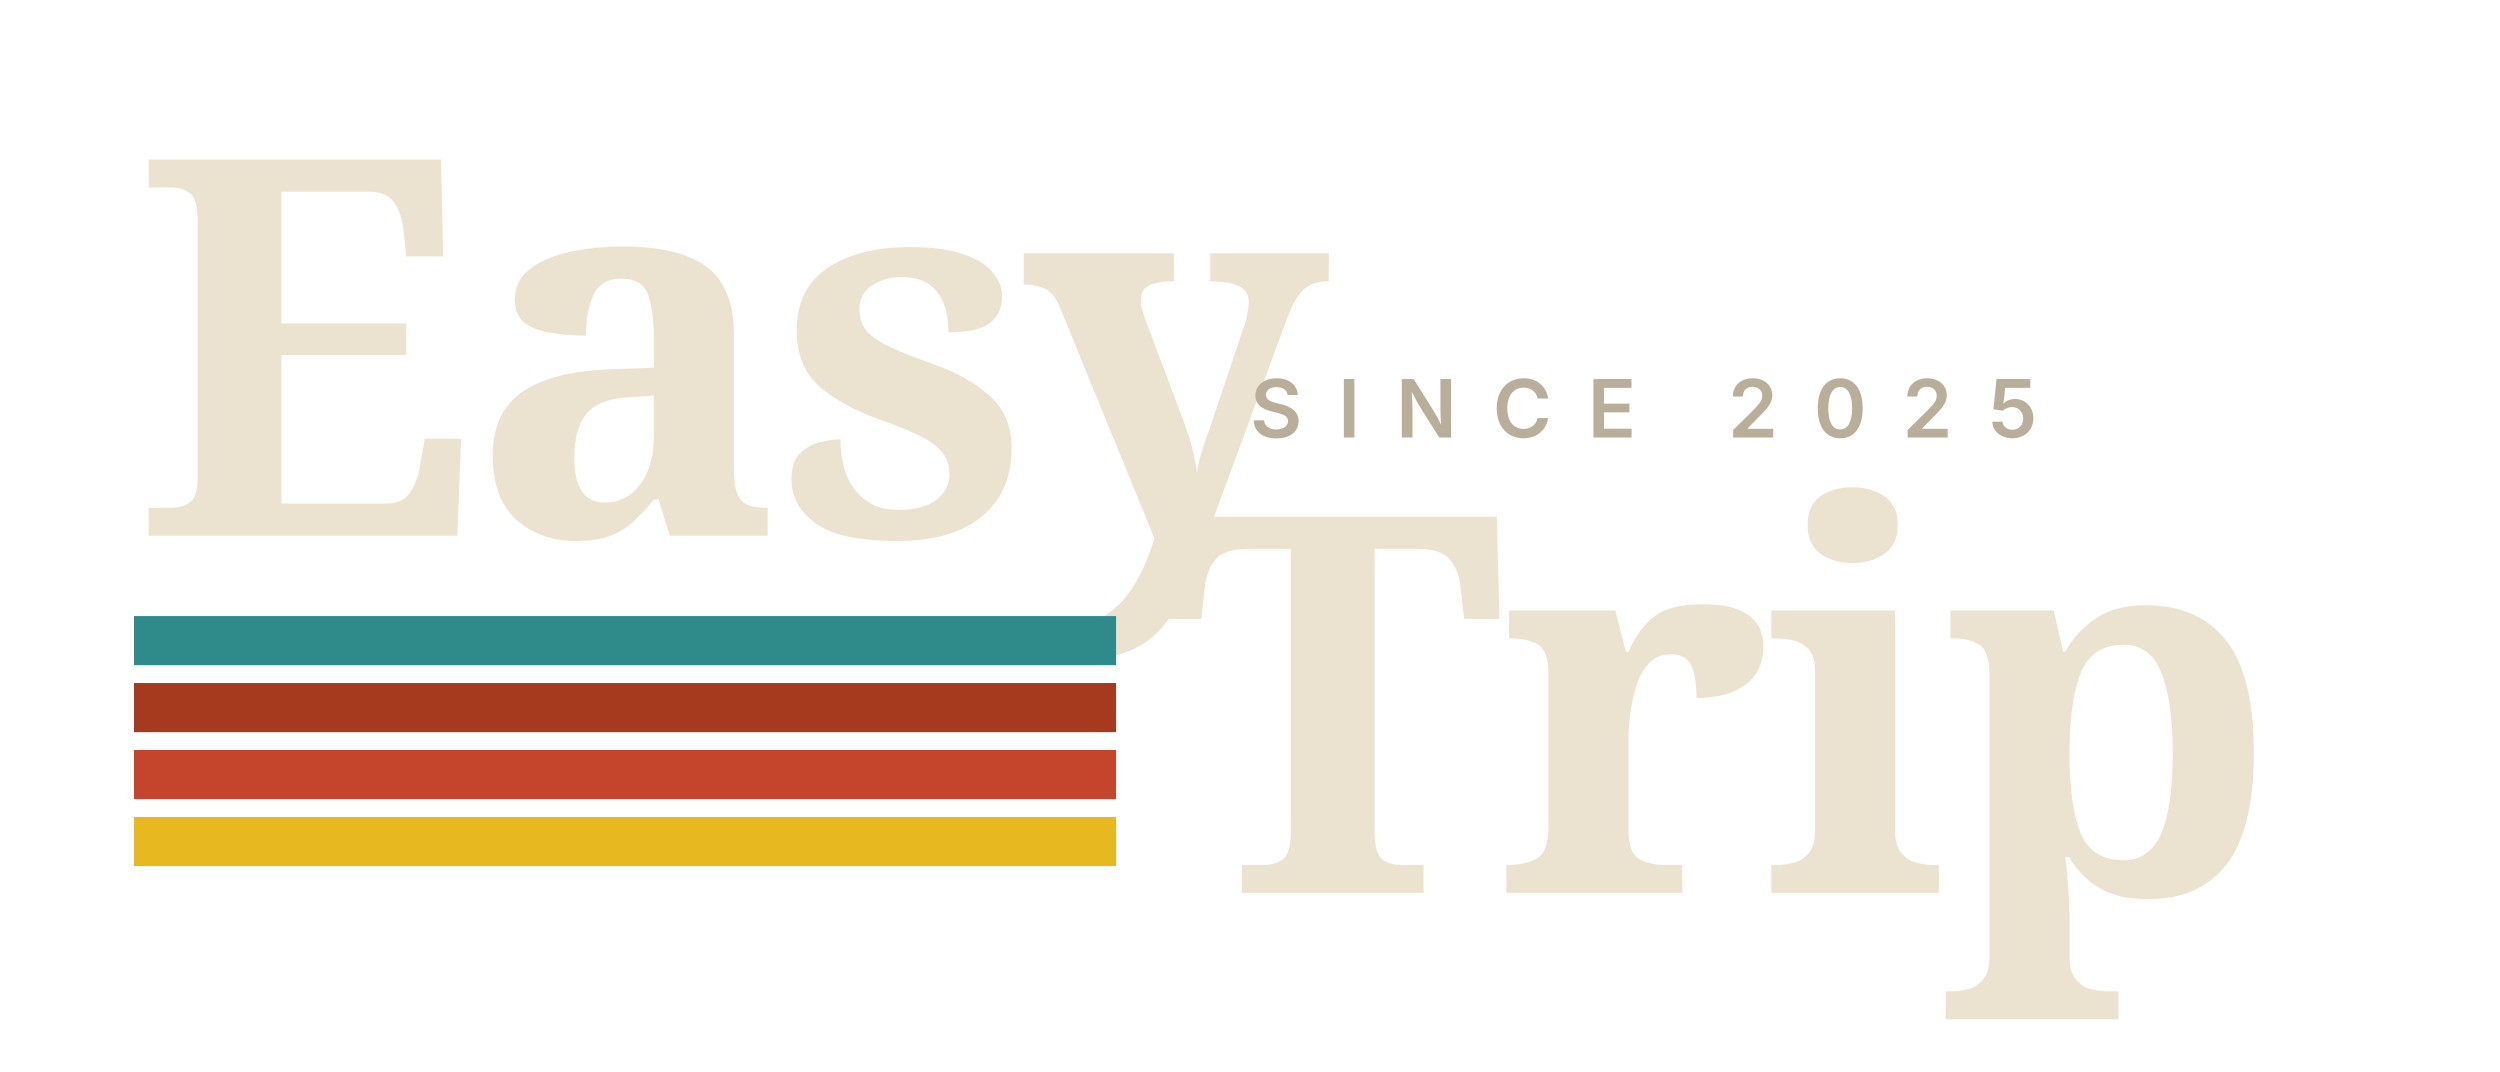
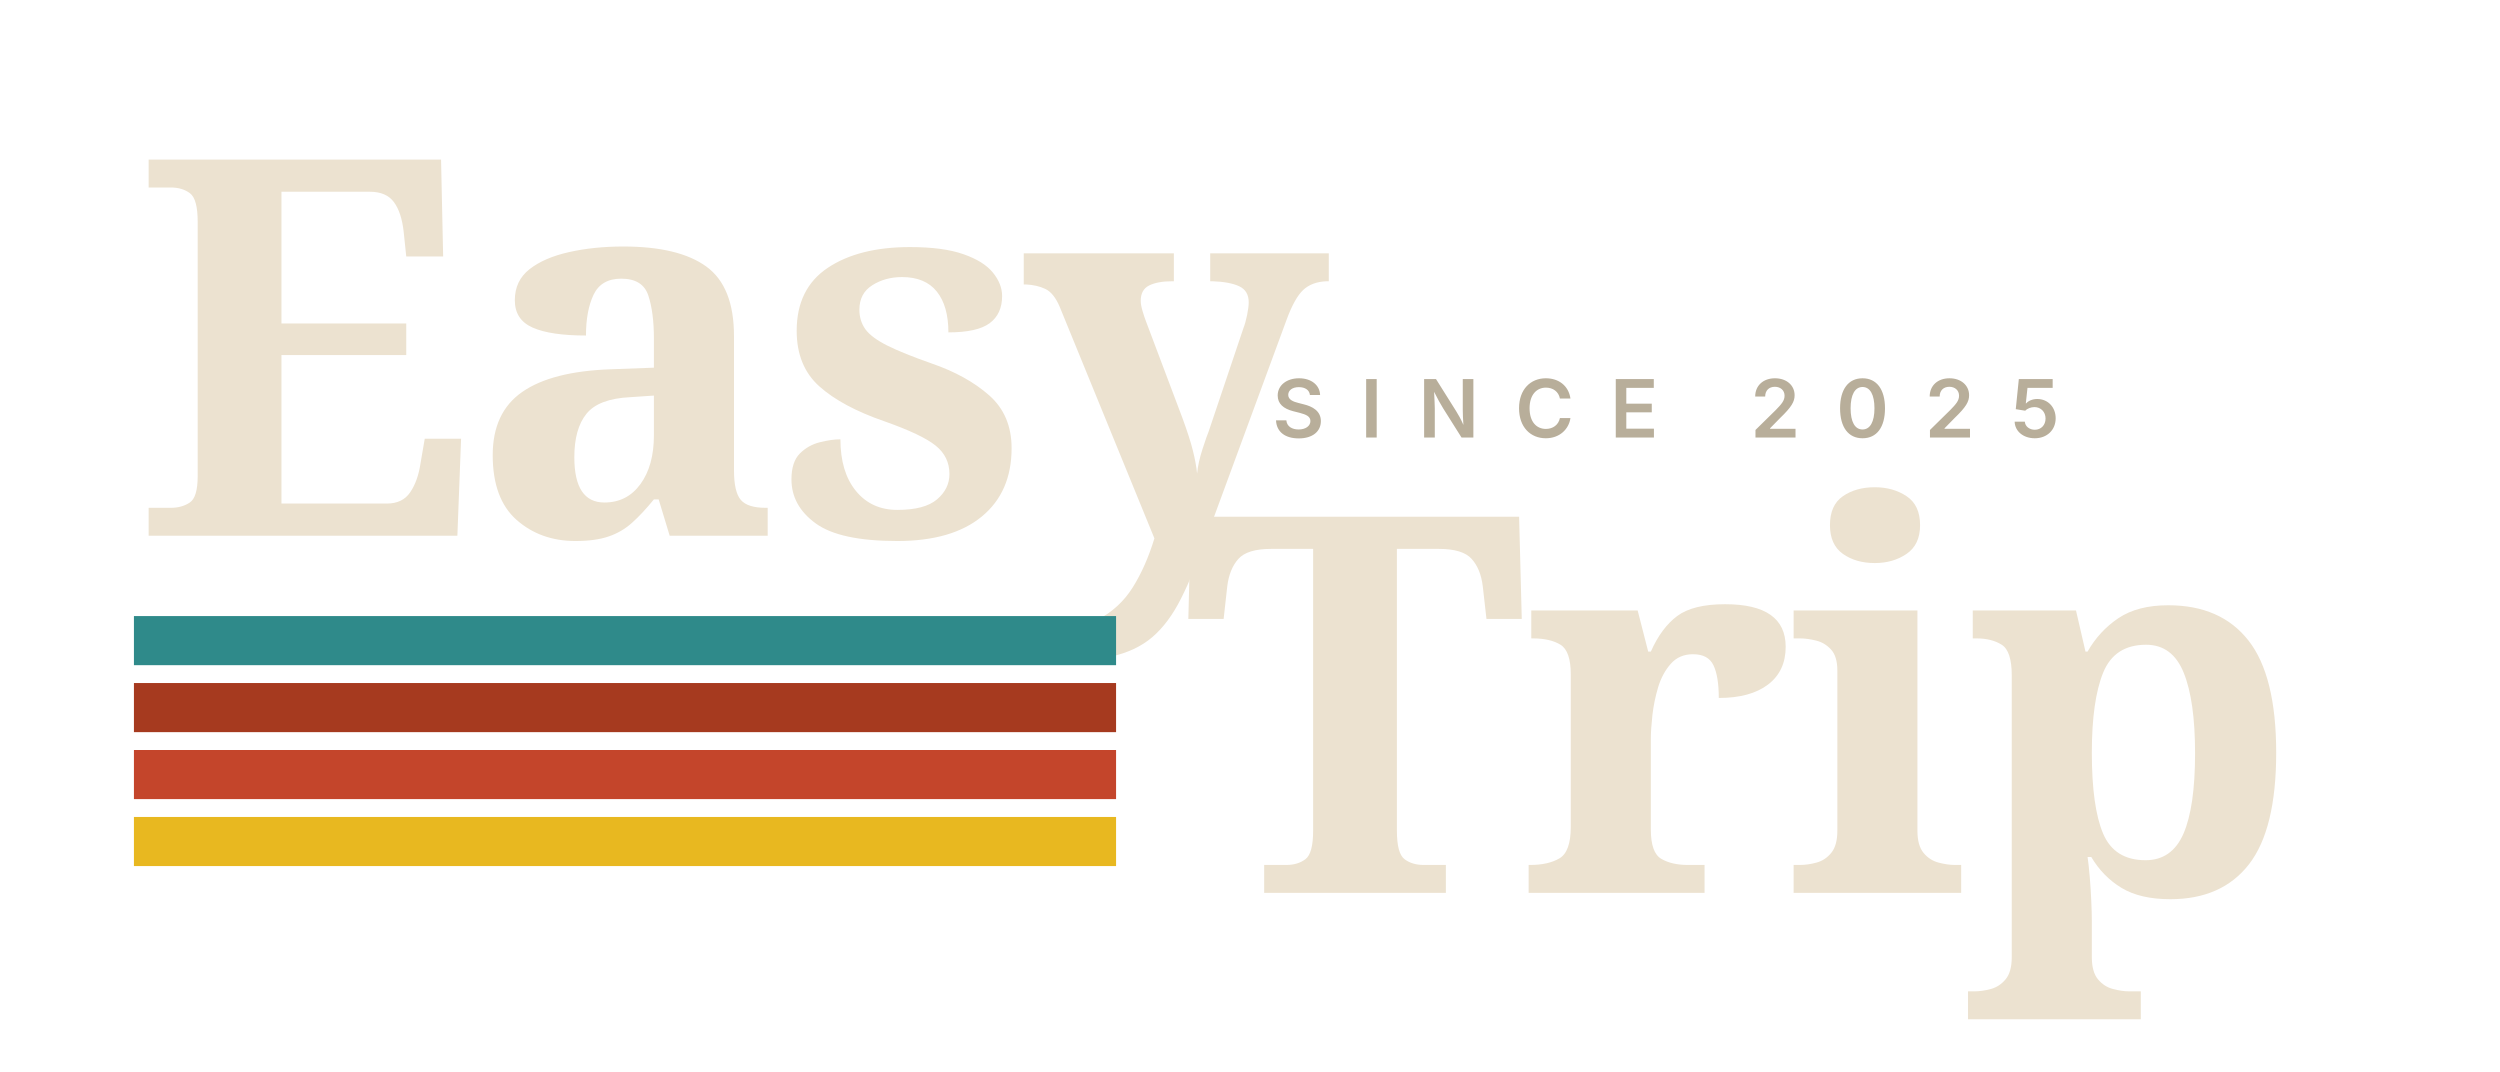
<svg xmlns="http://www.w3.org/2000/svg" viewBox="0 0 560 240" role="img" aria-label="Easy Trip — Since 2025">
-   <defs>
-     <style>
-       .easy-trip-text { font-family: 'Playfair Display', Georgia, serif; font-weight: 700; fill: #ece2d0; }
-       .easy-trip-tag { font-family: 'Inter', Arial, sans-serif; font-weight: 600; letter-spacing: 8px; fill: #b8ae9a; }
-     </style>
-   </defs>
-   <text class="easy-trip-text" x="30" y="120" font-size="118" letter-spacing="-2">Easy</text>
-   <text class="easy-trip-tag" x="280" y="98" font-size="18">SINCE 2025</text>
-   <text class="easy-trip-text" x="260" y="200" font-size="118" letter-spacing="-2">Trip</text>
-   <g>
-     <rect x="30" y="138" width="220" height="11" fill="#2f8a8a" />
-     <rect x="30" y="153" width="220" height="11" fill="#a63a1f" />
-     <rect x="30" y="168" width="220" height="11" fill="#c4452b" />
-     <rect x="30" y="183" width="220" height="11" fill="#e8b820" />
-   </g>
+   <text font-family="Georgia, 'Playfair Display', serif" font-weight="700" fill="#ece2d0" x="30" y="120" font-size="118" letter-spacing="-2">Easy</text>
+   <text font-family="Inter, Arial, sans-serif" font-weight="600" letter-spacing="8" fill="#b8ae9a" x="285" y="98" font-size="18">SINCE 2025</text>
+   <text font-family="Georgia, 'Playfair Display', serif" font-weight="700" fill="#ece2d0" x="265" y="200" font-size="118" letter-spacing="-2">Trip</text>
+   <rect x="30" y="138" width="220" height="11" fill="#2f8a8a" />
+   <rect x="30" y="153" width="220" height="11" fill="#a63a1f" />
+   <rect x="30" y="168" width="220" height="11" fill="#c4452b" />
+   <rect x="30" y="183" width="220" height="11" fill="#e8b820" />
</svg>
